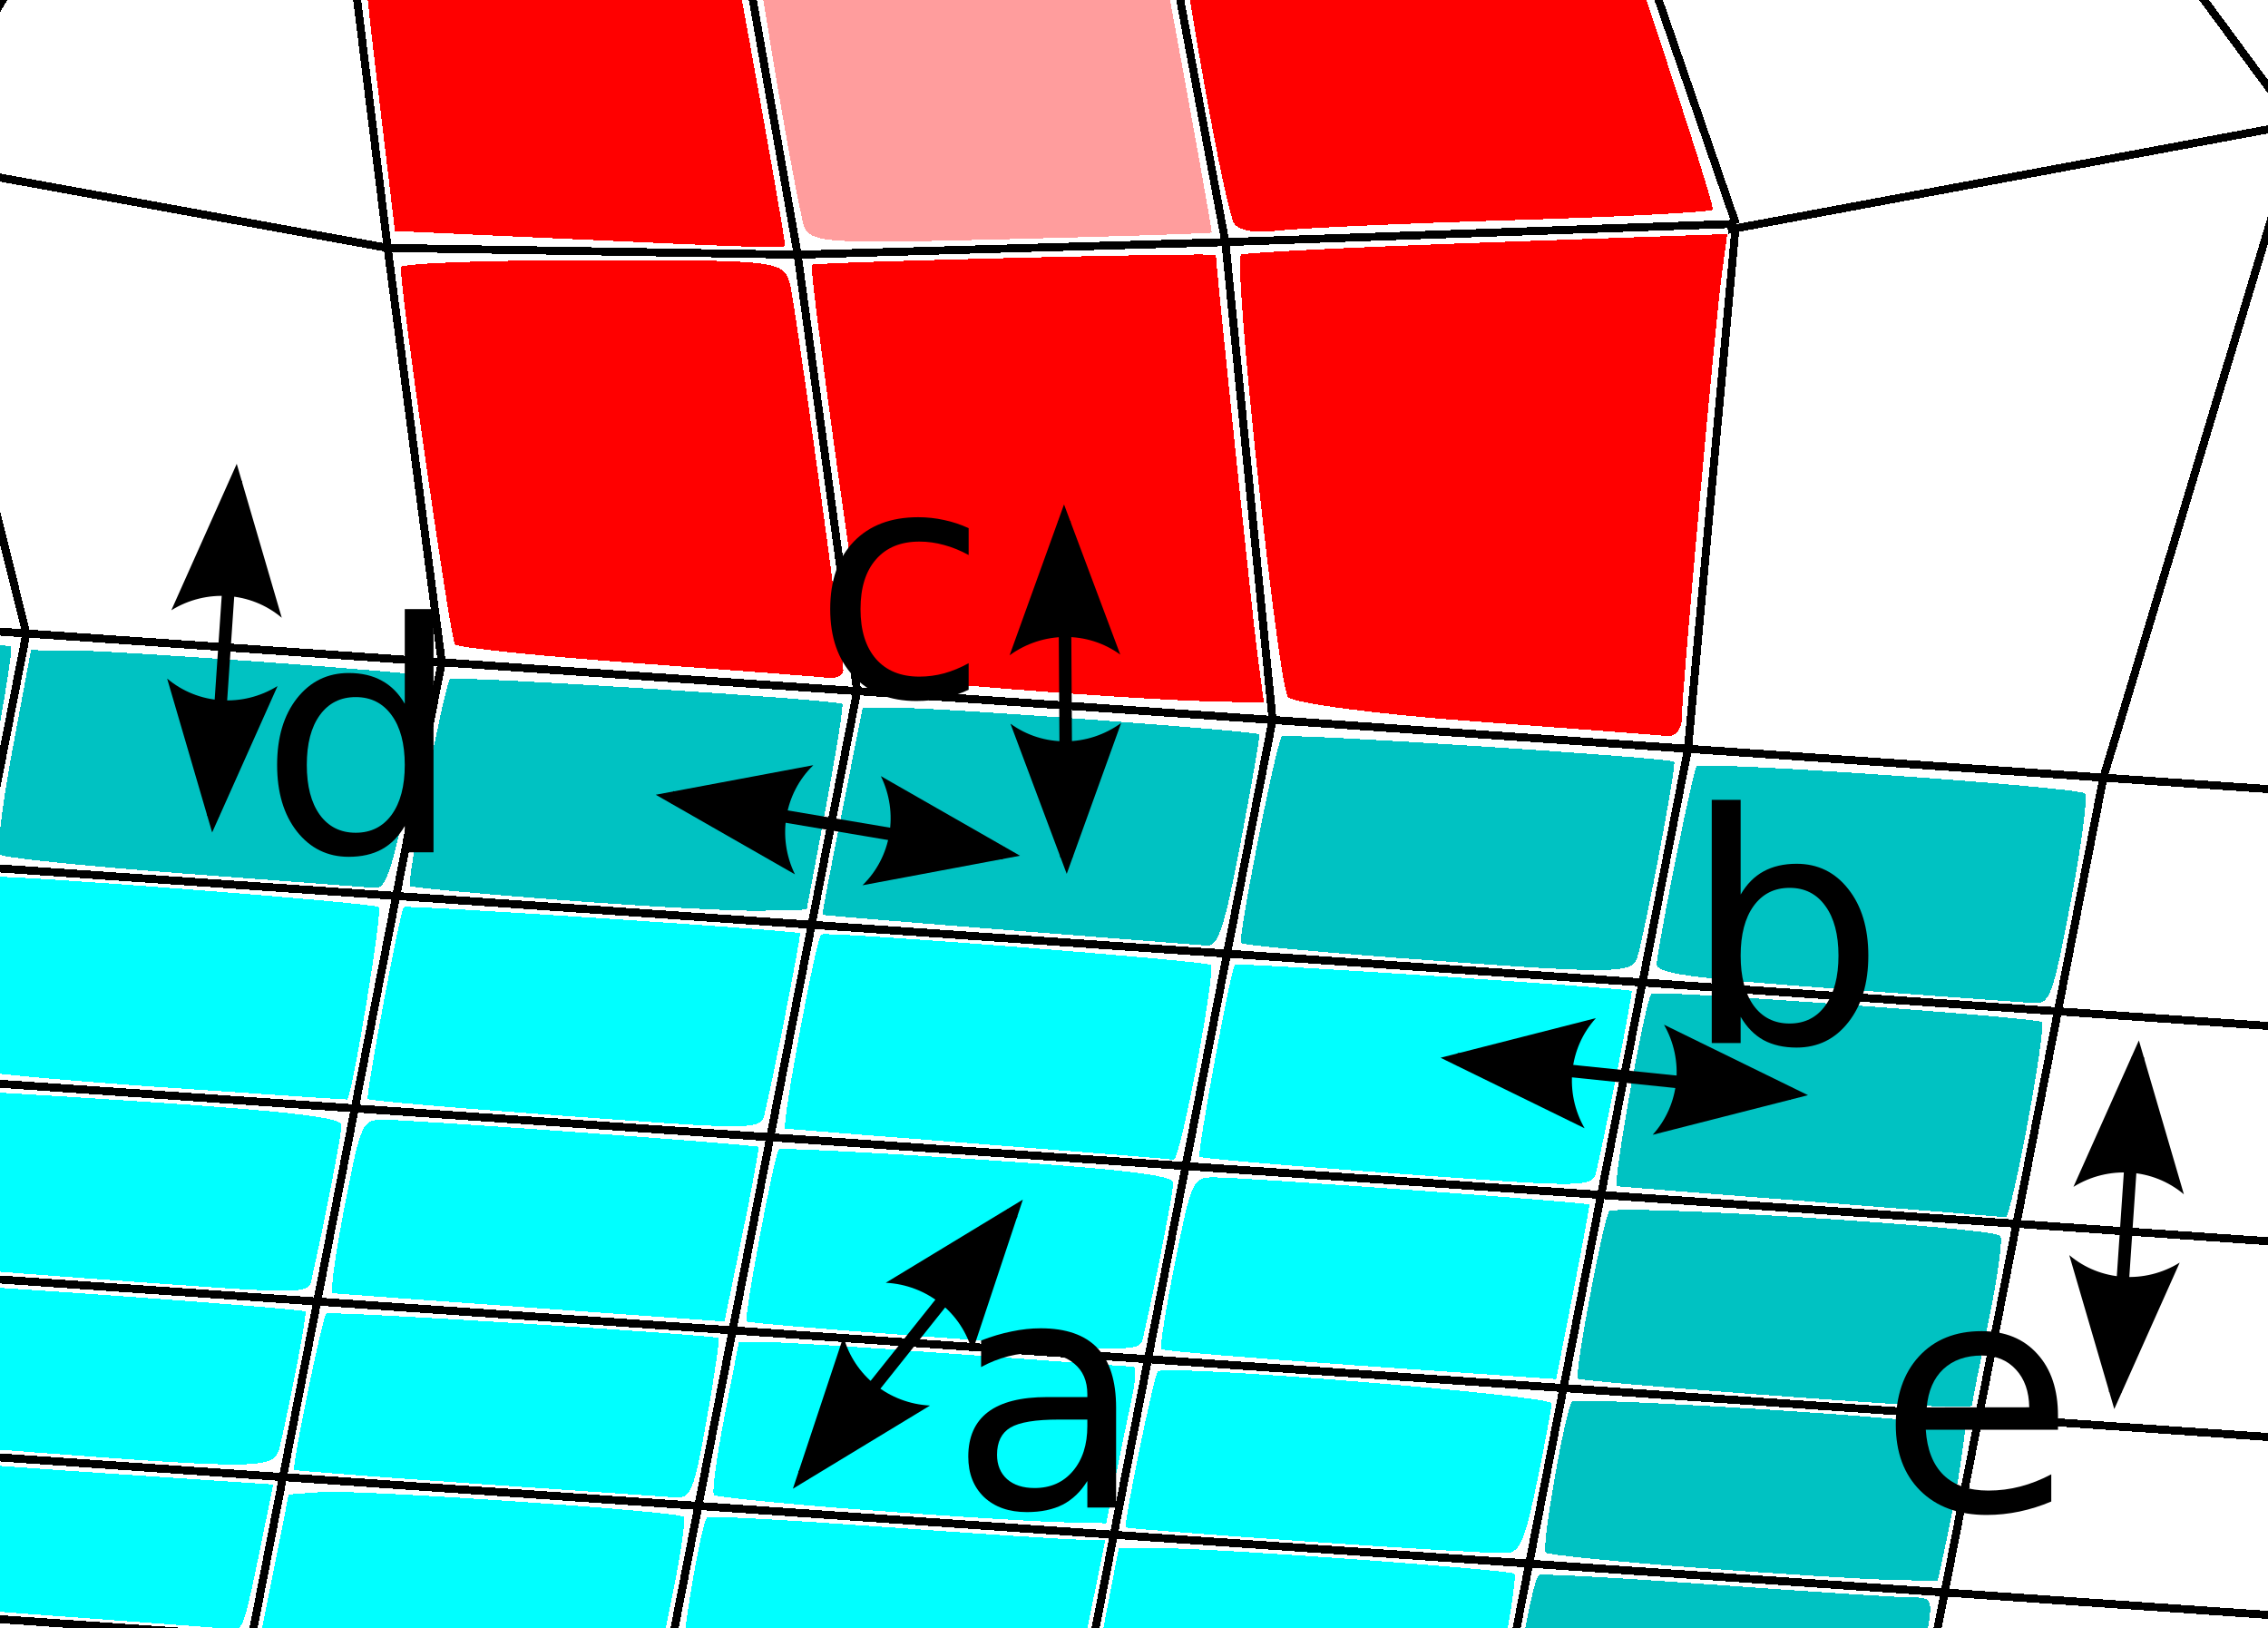
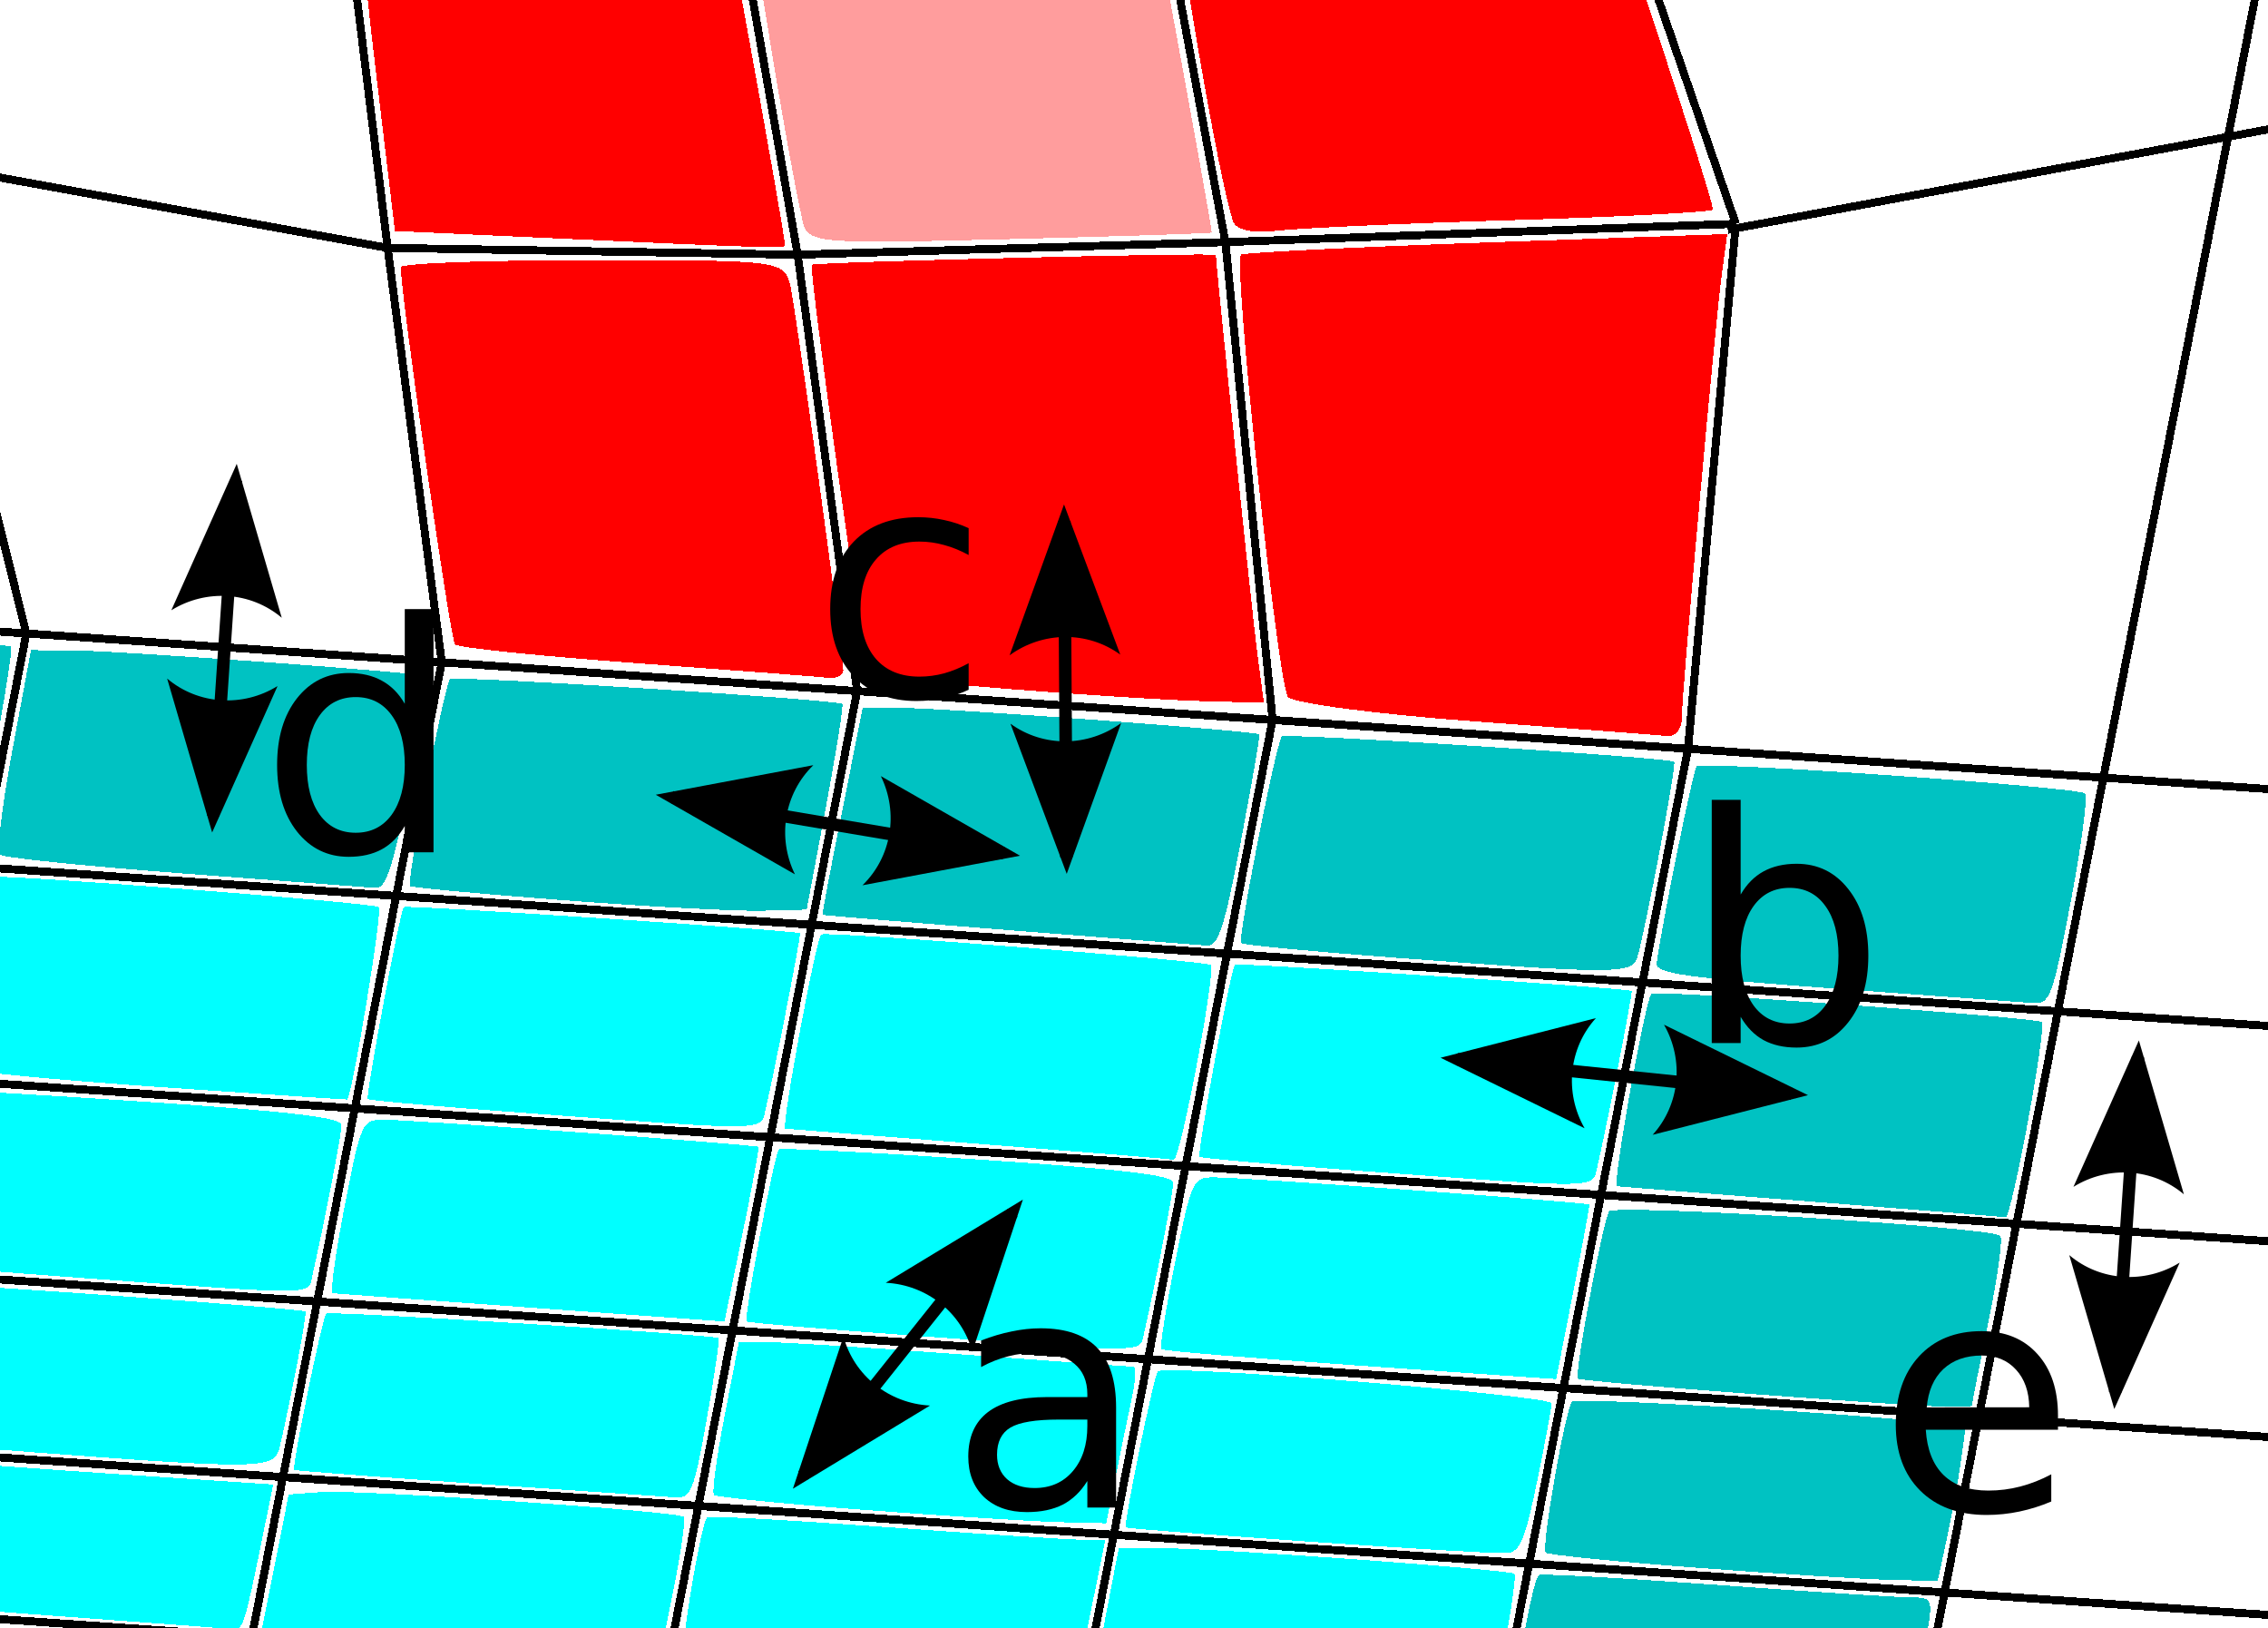
<svg xmlns="http://www.w3.org/2000/svg" width="283.493" height="203.432" viewBox="0 0 283.493 203.432" id="svg31638" version="1.1">
  <defs id="defs31644">
    <marker orient="auto" refY="0" refX="0" id="Arrow2Lend" style="overflow:visible">
      <path id="path4350" style="fill-rule:evenodd;stroke-width:0.625;stroke-linejoin:round" d="M 8.719,4.034 -2.207,0.016 8.719,-4.002 c -1.745,2.372 -1.735,5.617 -6e-7,8.035 z" transform="matrix(-1.1,0,0,-1.1,-1.1,0)" />
    </marker>
    <marker orient="auto" refY="0" refX="0" id="Arrow2Lstart" style="overflow:visible">
      <path id="path4347" style="fill-rule:evenodd;stroke-width:0.625;stroke-linejoin:round" d="M 8.719,4.034 -2.207,0.016 8.719,-4.002 c -1.745,2.372 -1.735,5.617 -6e-7,8.035 z" transform="matrix(1.1,0,0,1.1,1.1,0)" />
    </marker>
    <marker orient="auto" refY="0" refX="0" id="Arrow2Lstart-6" style="overflow:visible">
      <path id="path4347-5" style="fill-rule:evenodd;stroke-width:0.625;stroke-linejoin:round" d="M 8.719,4.034 -2.207,0.016 8.719,-4.002 c -1.745,2.372 -1.735,5.617 -6e-7,8.035 z" transform="matrix(1.1,0,0,1.1,1.1,0)" />
    </marker>
    <marker orient="auto" refY="0" refX="0" id="Arrow2Lend-9" style="overflow:visible">
      <path id="path4350-2" style="fill-rule:evenodd;stroke-width:0.625;stroke-linejoin:round" d="M 8.719,4.034 -2.207,0.016 8.719,-4.002 c -1.745,2.372 -1.735,5.617 -6e-7,8.035 z" transform="matrix(-1.1,0,0,-1.1,-1.1,0)" />
    </marker>
    <marker orient="auto" refY="0" refX="0" id="Arrow2Lstart-5" style="overflow:visible">
      <path id="path4347-1" style="fill-rule:evenodd;stroke-width:0.625;stroke-linejoin:round" d="M 8.719,4.034 -2.207,0.016 8.719,-4.002 c -1.745,2.372 -1.735,5.617 -6e-7,8.035 z" transform="matrix(1.1,0,0,1.1,1.1,0)" />
    </marker>
    <marker orient="auto" refY="0" refX="0" id="Arrow2Lend-7" style="overflow:visible">
      <path id="path4350-3" style="fill-rule:evenodd;stroke-width:0.625;stroke-linejoin:round" d="M 8.719,4.034 -2.207,0.016 8.719,-4.002 c -1.745,2.372 -1.735,5.617 -6e-7,8.035 z" transform="matrix(-1.1,0,0,-1.1,-1.1,0)" />
    </marker>
    <marker orient="auto" refY="0" refX="0" id="Arrow2Lstart-0" style="overflow:visible">
      <path id="path4347-2" style="fill-rule:evenodd;stroke-width:0.625;stroke-linejoin:round" d="M 8.719,4.034 -2.207,0.016 8.719,-4.002 c -1.745,2.372 -1.735,5.617 -6e-7,8.035 z" transform="matrix(1.1,0,0,1.1,1.1,0)" />
    </marker>
    <marker orient="auto" refY="0" refX="0" id="Arrow2Lend-2" style="overflow:visible">
      <path id="path4350-1" style="fill-rule:evenodd;stroke-width:0.625;stroke-linejoin:round" d="M 8.719,4.034 -2.207,0.016 8.719,-4.002 c -1.745,2.372 -1.735,5.617 -6e-7,8.035 z" transform="matrix(-1.1,0,0,-1.1,-1.1,0)" />
    </marker>
    <marker orient="auto" refY="0" refX="0" id="Arrow2Lstart-3" style="overflow:visible">
      <path id="path4347-3" style="fill-rule:evenodd;stroke-width:0.625;stroke-linejoin:round" d="M 8.719,4.034 -2.207,0.016 8.719,-4.002 c -1.745,2.372 -1.735,5.617 -6e-7,8.035 z" transform="matrix(1.1,0,0,1.1,1.1,0)" />
    </marker>
    <marker orient="auto" refY="0" refX="0" id="Arrow2Lend-4" style="overflow:visible">
      <path id="path4350-23" style="fill-rule:evenodd;stroke-width:0.625;stroke-linejoin:round" d="M 8.719,4.034 -2.207,0.016 8.719,-4.002 c -1.745,2.372 -1.735,5.617 -6e-7,8.035 z" transform="matrix(-1.1,0,0,-1.1,-1.1,0)" />
    </marker>
    <marker orient="auto" refY="0" refX="0" id="Arrow2Lstart-8" style="overflow:visible">
      <path id="path4347-55" style="fill-rule:evenodd;stroke-width:0.625;stroke-linejoin:round" d="M 8.719,4.034 -2.207,0.016 8.719,-4.002 c -1.745,2.372 -1.735,5.617 -6e-7,8.035 z" transform="matrix(1.1,0,0,1.1,1.1,0)" />
    </marker>
    <marker orient="auto" refY="0" refX="0" id="Arrow2Lend-25" style="overflow:visible">
      <path id="path4350-4" style="fill-rule:evenodd;stroke-width:0.625;stroke-linejoin:round" d="M 8.719,4.034 -2.207,0.016 8.719,-4.002 c -1.745,2.372 -1.735,5.617 -6e-7,8.035 z" transform="matrix(-1.1,0,0,-1.1,-1.1,0)" />
    </marker>
  </defs>
  <g shape-rendering="crispEdges" id="g31646" transform="translate(-414.832,-370.6989)">
    <path style="fill:none;stroke:#000000;stroke-width:1" d="m 446.313,575.219 -51.925,-3.604" id="polyline32378" />
    <path style="fill:none;stroke:#000000;stroke-width:1" d="m 407.257,505.599 -51.925,-3.605" id="polyline32392" />
    <path style="fill:none;stroke:#000000;stroke-width:1" d="M 450.201,555.274 398.276,551.67" id="polyline32408" />
    <path style="fill:none;stroke:#000000;stroke-width:1" d="m 442.778,593.35 3.535,-18.131" id="polyline32410" />
    <path style="fill:none;stroke:#000000;stroke-width:1" d="m 402.552,529.731 4.705,-24.132" id="polyline32416" />
    <path style="fill:none;stroke:#000000;stroke-width:1" d="m 412.431,479.053 -51.925,-3.605" id="polyline32424" />
    <path style="fill:none;stroke:#000000;stroke-width:1" d="m 446.313,575.219 3.888,-19.945" id="polyline32430" />
    <path style="fill:none;stroke:#000000;stroke-width:1" d="m 454.478,533.335 -51.926,-3.604" id="polyline32438" />
    <path style="fill:none;stroke:#000000;stroke-width:1" d="m 407.257,505.599 5.174,-26.546" id="polyline32450" />
    <path style="fill:none;stroke:#000000;stroke-width:1" d="m 498.238,578.823 -51.925,-3.604" id="polyline32462" />
    <path style="fill:none;stroke:#000000;stroke-width:1" d="m 450.201,555.274 4.277,-21.939" id="polyline32466" />
    <path style="fill:none;stroke:#000000;stroke-width:1" d="m 418.124,449.852 -51.925,-3.604 51.925,3.604" id="polyline32470" />
    <path style="fill:none;stroke:#000000;stroke-width:1" d="m 459.182,509.203 -51.925,-3.604" id="polyline32476" />
    <path style="fill:none;stroke:#000000;stroke-width:1" d="m 412.431,479.053 5.693,-29.201" id="polyline32484" />
    <path style="fill:none;stroke:#000000;stroke-width:1" d="m 502.126,558.878 -51.925,-3.604" id="polyline32488" />
    <path style="fill:none;stroke:#000000;stroke-width:1" d="m 494.704,596.954 3.534,-18.131" id="polyline32490" />
    <path style="fill:none;stroke:#000000;stroke-width:1" d="m 454.478,533.335 4.704,-24.132" id="polyline32498" />
    <path style="fill:none;stroke:#000000;stroke-width:1" d="m 464.356,482.657 -51.925,-3.604" id="polyline32506" />
    <path style="fill:none;stroke:#000000;stroke-width:1" d="m 498.238,578.823 3.888,-19.945" id="polyline32512" />
    <path style="fill:none;stroke:#000000;stroke-width:1" d="m 506.403,536.939 -51.925,-3.604" id="polyline32518" />
    <path style="fill:none;stroke:#000000;stroke-width:1" d="M 418.124,449.852 403.439,390.819" id="polyline32528" />
    <path style="fill:none;stroke:#000000;stroke-width:1" d="m 459.182,509.203 5.174,-26.546" id="polyline32530" />
    <path style="fill:none;stroke:#000000;stroke-width:1" d="m 550.164,582.427 -51.926,-3.604" id="polyline32546" />
    <path style="fill:none;stroke:#000000;stroke-width:1" d="m 502.126,558.878 4.277,-21.939" id="polyline32552" />
    <path style="fill:none;stroke:#000000;stroke-width:1" d="m 470.049,453.456 -51.925,-3.604 51.925,3.604" id="polyline32558" />
    <path style="fill:none;stroke:#000000;stroke-width:1" d="m 511.107,512.807 -51.925,-3.604" id="polyline32562" />
    <path style="fill:none;stroke:#000000;stroke-width:1" d="m 464.356,482.657 5.693,-29.201" id="polyline32568" />
    <path style="fill:none;stroke:#000000;stroke-width:1" d="m 554.051,562.482 -51.925,-3.604" id="polyline32572" />
    <path style="fill:none;stroke:#000000;stroke-width:1" d="m 506.403,536.939 4.704,-24.132" id="polyline32578" />
-     <path style="fill:none;stroke:#000000;stroke-width:1" d="M 403.439,390.819 423.08,357.114" id="polyline32582" />
    <path style="fill:none;stroke:#000000;stroke-width:1" d="m 516.282,486.261 -51.926,-3.604" id="polyline32590" />
    <path style="fill:none;stroke:#000000;stroke-width:1" d="M 463.285,401.677 403.439,390.819" id="polyline32592" />
    <path style="fill:none;stroke:#000000;stroke-width:1" d="m 550.164,582.427 3.887,-19.945" id="polyline32594" />
    <path style="fill:none;stroke:#000000;stroke-width:1" d="m 558.329,540.544 -51.926,-3.605" id="polyline32602" />
    <path style="fill:none;stroke:#000000;stroke-width:1" d="m 463.285,401.677 6.764,51.779" id="polyline32612" />
    <path style="fill:none;stroke:#000000;stroke-width:1" d="m 511.107,512.807 5.175,-26.546" id="polyline32614" />
    <path style="fill:none;stroke:#000000;stroke-width:1" d="m 554.051,562.482 4.278,-21.938" id="polyline32630" />
    <path style="fill:none;stroke:#000000;stroke-width:1" d="m 521.974,457.06 -51.925,-3.604 51.925,3.604" id="polyline32634" />
    <path style="fill:none;stroke:#000000;stroke-width:1" d="m 563.033,516.411 -51.926,-3.604" id="polyline32640" />
    <path style="fill:none;stroke:#000000;stroke-width:1" d="m 516.282,486.261 5.692,-29.201" id="polyline32654" />
    <path style="fill:none;stroke:#000000;stroke-width:1" d="m 605.976,566.086 -51.925,-3.604" id="polyline32656" />
    <path style="fill:none;stroke:#000000;stroke-width:1" d="m 457.592,355.323 5.693,46.354" id="polyline32662" />
    <path style="fill:none;stroke:#000000;stroke-width:1" d="m 558.329,540.544 4.704,-24.133" id="polyline32666" />
    <path style="fill:none;stroke:#000000;stroke-width:1" d="m 568.207,489.865 -51.925,-3.604" id="polyline32674" />
    <path style="fill:none;stroke:#000000;stroke-width:1" d="m 514.537,402.526 -51.252,-0.849" id="polyline32678" />
    <path style="fill:none;stroke:#000000;stroke-width:1" d="m 602.089,586.031 3.887,-19.945" id="polyline32680" />
    <path style="fill:none;stroke:#000000;stroke-width:1" d="m 610.254,544.148 -51.925,-3.604" id="polyline32686" />
    <path style="fill:none;stroke:#000000;stroke-width:1" d="m 563.033,516.411 5.174,-26.546" id="polyline32696" />
    <path style="fill:none;stroke:#000000;stroke-width:1" d="m 514.537,402.526 7.437,54.534" id="polyline32698" />
    <path style="fill:none;stroke:#000000;stroke-width:1" d="m 605.976,566.086 4.278,-21.938" id="polyline32708" />
    <path style="fill:none;stroke:#000000;stroke-width:1" d="m 573.9,460.664 -51.926,-3.604 51.926,3.604" id="polyline32714" />
    <path style="fill:none;stroke:#000000;stroke-width:1" d="m 614.958,520.015 -51.925,-3.604" id="polyline32720" />
    <path style="fill:none;stroke:#000000;stroke-width:1" d="M 568.207,489.865 573.9,460.664" id="polyline32734" />
    <path style="fill:none;stroke:#000000;stroke-width:1" d="m 657.902,569.691 -51.926,-3.605" id="polyline32738" />
    <path style="fill:none;stroke:#000000;stroke-width:1" d="m 514.537,402.526 -9.296,-52.82" id="polyline32744" />
    <path style="fill:none;stroke:#000000;stroke-width:1" d="m 610.254,544.148 4.704,-24.133" id="polyline32748" />
    <path style="fill:none;stroke:#000000;stroke-width:1" d="m 620.133,493.469 -51.926,-3.604" id="polyline32756" />
    <path style="fill:none;stroke:#000000;stroke-width:1" d="m 654.014,589.635 3.888,-19.944" id="polyline32758" />
    <path style="fill:none;stroke:#000000;stroke-width:1" d="m 568.002,400.956 -53.465,1.57" id="polyline32762" />
    <path style="fill:none;stroke:#000000;stroke-width:1" d="m 662.179,547.752 -51.925,-3.604" id="polyline32766" />
    <path style="fill:none;stroke:#000000;stroke-width:1" d="m 614.958,520.015 5.175,-26.546" id="polyline32780" />
    <path style="fill:none;stroke:#000000;stroke-width:1" d="m 573.9,460.664 -5.898,-59.708" id="polyline32786" />
    <path style="fill:none;stroke:#000000;stroke-width:1" d="m 657.902,569.691 4.277,-21.939" id="polyline32794" />
    <path style="fill:none;stroke:#000000;stroke-width:1" d="m 625.825,464.268 -51.925,-3.604 51.925,3.604" id="polyline32798" />
    <path style="fill:none;stroke:#000000;stroke-width:1" d="m 666.883,523.619 -51.925,-3.604" id="polyline32802" />
    <path style="fill:none;stroke:#000000;stroke-width:1" d="m 620.133,493.469 5.692,-29.201" id="polyline32816" />
    <path style="fill:none;stroke:#000000;stroke-width:1" d="m 709.827,573.295 -51.925,-3.604" id="polyline32818" />
    <path style="fill:none;stroke:#000000;stroke-width:1" d="m 662.179,547.752 4.704,-24.133" id="polyline32824" />
    <path style="fill:none;stroke:#000000;stroke-width:1" d="m 557.134,342.665 10.868,58.291" id="polyline32830" />
    <path style="fill:none;stroke:#000000;stroke-width:1" d="m 672.058,497.073 -51.925,-3.604" id="polyline32834" />
    <path style="fill:none;stroke:#000000;stroke-width:1" d="m 714.105,551.356 -51.926,-3.604" id="polyline32846" />
    <path style="fill:none;stroke:#000000;stroke-width:1" d="m 666.883,523.619 5.175,-26.546" id="polyline32850" />
    <path style="fill:none;stroke:#000000;stroke-width:1" d="m 631.805,398.666 -63.803,2.29" id="polyline32852" />
    <path style="fill:none;stroke:#000000;stroke-width:1" d="m 625.825,464.268 5.98,-65.602" id="polyline32870" />
    <path style="fill:none;stroke:#000000;stroke-width:1" d="m 677.75,467.872 -51.925,-3.604 51.925,3.604" id="polyline32872" />
    <path style="fill:none;stroke:#000000;stroke-width:1" d="m 718.808,527.223 -51.925,-3.604" id="polyline32878" />
    <path style="fill:none;stroke:#000000;stroke-width:1" d="m 672.058,497.073 5.692,-29.201" id="polyline32884" />
    <path style="fill:none;stroke:#000000;stroke-width:1" d="m 723.984,500.677 -51.926,-3.604" id="polyline32904" />
    <path style="fill:none;stroke:#000000;stroke-width:1" d="M 631.805,398.666 609.9,335.185" id="polyline32916" />
-     <path style="fill:none;stroke:#000000;stroke-width:1" d="m 677.75,467.872 24.666,-82.088" id="polyline32932" />
+     <path style="fill:none;stroke:#000000;stroke-width:1" d="M 677.75,467.872 697.527,366.228" id="polyline32932" />
    <path style="fill:none;stroke:#000000;stroke-width:1" d="m 729.676,471.477 -51.926,-3.605 51.926,3.605" id="polyline32942" />
    <path style="fill:none;stroke:#000000;stroke-width:1" d="M 630.796,399.416 701.741,386.233" id="polyline33002" />
-     <path style="fill:none;stroke:#000000;stroke-width:1" d="m 701.741,386.233 56.084,30.242" id="polyline33046" />
-     <path style="fill:none;stroke:#000000;stroke-width:1" d="m 712.62,340.401 -10.879,45.832" id="polyline33050" />
    <path style="fill:#ff0000;fill-opacity:1;fill-rule:nonzero;stroke:none" d="m 481.665,400.364 -17.467,-0.799 -2.514,-21.018 c -1.383,-11.56 -2.218,-21.314 -1.856,-21.676 0.711,-0.711 43.415,-5.916 44.064,-5.371 0.308,0.259 9.064,48.428 9.068,49.885 10e-4,0.379 -2.434,0.299 -31.295,-1.021 z" id="path35442" />
    <path style="fill:#ff0000;fill-opacity:1;fill-rule:nonzero;stroke:none" d="m 494.518,453.577 c -12.145,-0.886 -22.41,-1.941 -22.812,-2.345 -0.58,-0.583 -6.781,-43.698 -6.781,-47.144 0,-0.486 10.795,-0.883 23.99,-0.883 23.691,0 23.999,0.041 24.724,3.275 0.748,3.34 6.6,45.872 6.6,47.972 0,0.635 -0.819,1.061 -1.82,0.946 -1.001,-0.115 -11.756,-0.934 -23.901,-1.82 z" id="path35444" />
    <path style="fill:#ff0000;fill-opacity:1;fill-rule:nonzero;stroke:none" d="m 540.657,456.774 c -9.185,-0.732 -16.927,-1.558 -17.204,-1.835 -0.573,-0.573 -7.583,-50.789 -7.141,-51.155 0.407,-0.337 50.506,-1.553 50.506,-1.226 0,1.347 4.542,45.035 5.175,49.773 l 0.826,6.186 -7.731,-0.206 c -4.252,-0.113 -15.246,-0.805 -24.431,-1.537 z" id="path35446" />
    <path style="fill:#ff9d9d;fill-opacity:1;fill-rule:nonzero;stroke:none" d="m 515.125,398.204 c -2.369,-10.687 -8.05,-46.369 -7.474,-46.945 1.7,-1.7 48.268,-7.09 48.639,-5.629 0.804,3.166 10.179,53.943 9.994,54.128 -0.107,0.106 -11.511,0.476 -25.343,0.823 -24.481,0.613 -25.167,0.55 -25.815,-2.376 z" id="path35448" />
    <path style="fill:#ff0000;fill-opacity:1;fill-rule:nonzero;stroke:none" d="m 599.274,460.855 c -12.171,-0.886 -22.72,-2.265 -23.44,-3.066 -1.267,-1.407 -6.896,-54.314 -5.879,-55.261 0.277,-0.258 14.066,-0.945 30.644,-1.527 l 30.141,-1.059 -0.671,4.906 c -0.845,6.181 -5.025,52.484 -5.025,55.669 0,1.302 -0.819,2.273 -1.82,2.158 -1.001,-0.115 -11.778,-0.934 -23.949,-1.82 l 0,0 z" id="path35450" />
    <path style="fill:#ff0000;fill-opacity:1;fill-rule:nonzero;stroke:none" d="m 568.979,398.394 c -2.422,-7.045 -10.096,-54.877 -8.81,-54.911 0.855,-0.023 12.035,-1.583 24.844,-3.469 12.809,-1.885 23.492,-3.248 23.738,-3.028 1.003,0.894 20.691,59.392 20.166,59.917 -0.313,0.313 -11.629,0.902 -25.147,1.308 -13.518,0.407 -26.742,1.006 -29.386,1.331 -2.903,0.357 -5.044,-0.098 -5.405,-1.149 z" id="path35452" />
-     <path style="fill:none;stroke:#000000;stroke-width:1" d="m 661.192,331.199 40.795,55.293" id="polyline33050-8" />
    <path style="fill:#00ffff;fill-opacity:1;fill-rule:nonzero;stroke:none" d="m 537.3,513.646 c -13.02,-1.005 -23.959,-1.867 -24.308,-1.915 -0.558,-0.078 3.854,-23.873 4.499,-24.27 0.677,-0.416 48.163,3.303 48.672,3.812 0.706,0.706 -3.829,24.549 -4.63,24.344 -0.308,-0.079 -11.213,-0.965 -24.233,-1.97 z" id="path35478" />
    <path style="fill:#00c2c2;fill-opacity:1;fill-rule:nonzero;stroke:none" d="m 540.903,486.929 c -12.737,-0.99 -23.206,-1.855 -23.264,-1.923 -0.058,-0.068 1.05,-5.914 2.463,-12.99 l 2.568,-12.866 4.742,0.007 c 5.5,0.009 44.582,2.898 44.838,3.315 0.095,0.154 -0.951,6.186 -2.323,13.403 -2.018,10.614 -2.817,13.097 -4.18,12.988 -0.927,-0.074 -12.107,-0.945 -24.844,-1.935 z" id="path35476" />
    <path style="fill:#00ffff;fill-opacity:1;fill-rule:nonzero;stroke:none" d="m 529.581,537.641 c -11.605,-0.835 -21.242,-1.649 -21.417,-1.809 -0.398,-0.366 3.462,-21.003 4.022,-21.504 0.227,-0.203 11.412,0.362 24.857,1.255 17.798,1.182 24.445,1.968 24.445,2.892 0,1.143 -2.262,12.793 -3.619,18.643 -0.627,2.702 1.449,2.663 -28.289,0.523 z" id="path35480" />
    <path style="fill:#00ffff;fill-opacity:1;fill-rule:nonzero;stroke:none" d="m 481.205,534.103 c -13.303,-0.95 -24.46,-1.76 -24.792,-1.801 -0.332,-0.041 0.341,-4.937 1.497,-10.881 2.035,-10.469 2.186,-10.807 4.822,-10.807 3.488,0 46.648,3.127 46.908,3.398 0.108,0.112 -0.804,5.068 -2.026,11.012 l -2.222,10.807 -24.188,-1.727 z" id="path35482" />
    <path style="fill:#00ffff;fill-opacity:1;fill-rule:nonzero;stroke:none" d="m 481.72,509.868 c -11.322,-0.828 -20.734,-1.649 -20.915,-1.825 -0.32,-0.311 3.998,-23.354 4.498,-23.998 0.229,-0.295 49.128,2.935 49.53,3.271 0.167,0.14 -3.143,17.066 -4.303,22.01 -0.64,2.726 0.718,2.7 -28.809,0.542 z" id="path35484" />
    <path style="fill:#00c2c2;fill-opacity:1;fill-rule:nonzero;stroke:none" d="m 485.393,483.203 c -10.434,-0.792 -19.13,-1.599 -19.324,-1.794 -0.448,-0.448 4.342,-25.189 5.005,-25.852 0.471,-0.471 48.394,2.559 49.044,3.101 0.173,0.144 -0.758,5.987 -2.07,12.985 l -2.384,12.723 -5.65,0.138 c -3.107,0.076 -14.187,-0.51 -24.621,-1.302 z" id="path35486" />
    <path style="fill:#00c2c2;fill-opacity:1;fill-rule:nonzero;stroke:none" d="m 437.795,479.852 c -12.27,-0.913 -22.626,-1.981 -23.013,-2.373 -0.387,-0.392 0.338,-6.297 1.61,-13.123 l 2.313,-12.411 4.746,0.015 c 5.932,0.019 44.466,2.818 44.896,3.261 0.174,0.179 -0.865,6.231 -2.309,13.449 -2.092,10.457 -2.961,13.095 -4.279,12.983 -0.91,-0.077 -11.694,-0.888 -23.964,-1.801 z" id="path35488" />
    <path style="fill:#00c2c2;fill-opacity:1;fill-rule:nonzero;stroke:none" d="m 381.436,475.977 c -10.434,-0.78 -19.121,-1.568 -19.304,-1.751 -0.363,-0.363 4.629,-25.517 5.171,-26.059 0.398,-0.398 48.381,2.875 48.91,3.336 0.202,0.176 -0.724,6.137 -2.059,13.247 l -2.426,12.926 -5.661,-0.14 c -3.114,-0.077 -14.198,-0.778 -24.632,-1.558 z" id="path35490" />
    <path style="fill:#00ffff;fill-opacity:1;fill-rule:nonzero;stroke:none" d="m 377.763,502.687 c -11.322,-0.84 -20.685,-1.624 -20.807,-1.74 -0.249,-0.238 4.009,-23.604 4.393,-24.106 0.259,-0.339 49.168,2.962 49.603,3.347 0.139,0.123 -0.807,5.514 -2.101,11.979 l -2.354,11.756 -4.074,0.146 c -2.241,0.08 -13.338,-0.542 -24.66,-1.382 z" id="path35504" />
    <path style="fill:#00ffff;fill-opacity:1;fill-rule:nonzero;stroke:none" d="m 434.15,506.492 c -13.143,-0.904 -24.237,-1.983 -24.653,-2.399 -0.64,-0.64 3.16,-23.239 4.002,-23.801 0.683,-0.456 48.138,3.206 48.689,3.758 0.491,0.491 -3.372,23.872 -3.972,24.039 -0.094,0.026 -10.924,-0.692 -24.067,-1.596 z" id="path35506" />
    <path style="fill:#00ffff;fill-opacity:1;fill-rule:nonzero;stroke:none" d="m 425.624,530.436 c -11.605,-0.835 -21.255,-1.662 -21.445,-1.837 -0.341,-0.316 3.731,-21.24 4.211,-21.638 0.138,-0.114 11.25,0.524 24.695,1.417 17.798,1.182 24.445,1.968 24.445,2.892 0,1.143 -2.262,12.793 -3.619,18.643 -0.627,2.702 1.449,2.663 -28.288,0.523 z" id="path35508" />
    <path style="fill:#00ffff;fill-opacity:1;fill-rule:nonzero;stroke:none" d="m 419.041,552.18 c -10.131,-0.76 -18.603,-1.565 -18.828,-1.79 -0.224,-0.224 0.365,-4.634 1.31,-9.8 l 1.718,-9.391 3.339,0 c 4.28,0 46.098,3.038 46.433,3.373 0.224,0.224 -1.767,10.717 -3.217,16.955 -0.642,2.764 -2.182,2.796 -30.755,0.653 z" id="path35512" />
    <path style="fill:#00ffff;fill-opacity:1;fill-rule:nonzero;stroke:none" d="m 419.79,572.481 c -12.549,-0.91 -23.085,-1.924 -23.412,-2.252 -0.327,-0.328 0.175,-4.433 1.115,-9.122 l 1.71,-8.526 6.778,0.603 c 3.728,0.332 14.928,1.146 24.89,1.81 l 18.112,1.207 -1.383,6.797 c -2.217,10.897 -2.395,11.437 -3.726,11.283 -0.697,-0.08 -11.535,-0.891 -24.084,-1.801 l 0,0 z" id="path35514" />
    <path style="fill:#00ffff;fill-opacity:1;fill-rule:nonzero;stroke:none" d="m 474.515,556.119 c -12.454,-0.851 -22.763,-1.637 -22.909,-1.748 -0.345,-0.261 3.502,-19.033 4.002,-19.529 0.369,-0.366 48.469,2.638 49.041,3.063 0.157,0.116 -0.506,4.677 -1.473,10.134 -1.573,8.88 -1.982,9.907 -3.887,9.775 -1.171,-0.081 -12.319,-0.843 -24.773,-1.694 z" id="path35518" />
    <path style="fill:#00ffff;fill-opacity:1;fill-rule:nonzero;stroke:none" d="m 522.998,559.385 c -10.131,-0.76 -18.644,-1.606 -18.919,-1.881 -0.275,-0.275 0.313,-4.685 1.307,-9.8 l 1.806,-9.3 3.732,0.015 c 2.053,0.008 12.996,0.699 24.318,1.536 11.322,0.837 20.884,1.525 21.248,1.529 0.364,0.004 0.289,1.745 -0.168,3.868 -0.457,2.123 -1.367,6.523 -2.022,9.778 l -1.192,5.918 -5.845,-0.141 c -3.215,-0.077 -14.134,-0.762 -24.265,-1.522 z" id="path35520" />
    <path style="fill:#00ffff;fill-opacity:1;fill-rule:nonzero;stroke:none" d="m 523.746,579.686 c -12.549,-0.91 -23.08,-1.919 -23.402,-2.241 -0.555,-0.557 2.104,-16.368 2.883,-17.148 0.203,-0.203 10.223,0.346 22.266,1.22 12.043,0.874 23.159,1.59 24.703,1.59 l 2.806,0 -1.414,6.948 c -2.253,11.069 -2.423,11.587 -3.758,11.433 -0.697,-0.08 -11.535,-0.891 -24.084,-1.801 l 0,0 z" id="path35522" />
    <path style="fill:#00ffff;fill-opacity:1;fill-rule:nonzero;stroke:none" d="m 470.912,575.924 c -8.775,-0.716 -17.624,-1.346 -19.666,-1.399 l -3.712,-0.097 1.692,-8.492 1.692,-8.491 4.079,-0.3 c 4.613,-0.339 44.598,2.393 45.301,3.096 0.251,0.251 -0.303,4.24 -1.23,8.866 l -1.687,8.409 -5.257,-0.145 c -2.891,-0.08 -12.436,-0.731 -21.211,-1.447 z" id="path35524" />
    <path style="fill:#00ffff;fill-opacity:1;fill-rule:nonzero;stroke:none" d="m 411.845,590.281 c -10.126,-0.761 -18.619,-1.591 -18.872,-1.845 -0.254,-0.254 0.107,-3.981 0.801,-8.284 l 1.262,-7.822 3.201,0.504 c 1.76,0.277 11.538,0.994 21.728,1.593 23.645,1.39 25.461,1.676 24.825,3.916 -0.272,0.96 -1.023,4.408 -1.668,7.663 l -1.173,5.918 -5.845,-0.131 c -3.215,-0.072 -14.13,-0.753 -24.256,-1.514 z" id="path35544" />
    <path style="fill:#00ffff;fill-opacity:1;fill-rule:nonzero;stroke:none" d="m 466.795,594.21 c -12.171,-0.862 -22.267,-1.673 -22.435,-1.802 -0.479,-0.368 2.105,-13.64 2.91,-14.941 0.533,-0.862 6.985,-0.719 24.783,0.551 13.235,0.944 24.203,1.856 24.374,2.027 0.171,0.171 -0.313,3.725 -1.075,7.898 -1.264,6.925 -1.605,7.598 -3.906,7.712 -1.387,0.069 -12.479,-0.581 -24.651,-1.443 z" id="path35546" />
    <path style="fill:#00ffff;fill-opacity:1;fill-rule:nonzero;stroke:none" d="m 517.229,597.526 c -9.341,-0.732 -17.948,-1.365 -19.128,-1.407 -2.124,-0.075 -2.13,-0.154 -0.574,-8.32 l 1.571,-8.244 3.147,0.494 c 1.731,0.272 11.484,0.984 21.674,1.583 10.19,0.599 19.963,1.315 21.718,1.592 l 3.192,0.503 -1.532,7.702 -1.532,7.702 -5.776,-0.137 c -3.177,-0.075 -13.418,-0.736 -22.759,-1.468 z" id="path35548" />
    <path style="fill:#00ffff;fill-opacity:1;fill-rule:nonzero;stroke:none" d="m 585.676,517.073 c -11.322,-0.828 -20.728,-1.643 -20.903,-1.813 -0.352,-0.341 3.905,-23.5 4.414,-24.011 0.293,-0.294 49.195,2.931 49.601,3.271 0.167,0.14 -3.143,17.066 -4.303,22.01 -0.64,2.726 0.718,2.7 -28.809,0.542 z" id="path35566" />
    <path style="fill:#00c2c2;fill-opacity:1;fill-rule:nonzero;stroke:none" d="m 589.349,490.386 c -10.434,-0.78 -19.156,-1.603 -19.381,-1.829 -0.47,-0.47 4.392,-25.126 5.093,-25.826 0.465,-0.465 48.405,2.622 49.038,3.158 0.324,0.274 -3.506,20.618 -4.592,24.396 -0.62,2.155 -2.603,2.162 -30.158,0.101 l 0,0 z" id="path35564" />
    <path style="fill:#00ffff;fill-opacity:1;fill-rule:nonzero;stroke:none" d="m 584.85,541.352 c -13.474,-0.926 -24.664,-1.852 -24.865,-2.059 -0.201,-0.206 0.583,-5.123 1.743,-10.925 2.051,-10.263 2.184,-10.55 4.895,-10.55 3.596,0 46.748,3.129 46.87,3.398 0.051,0.112 -0.861,5.068 -2.026,11.012 l -2.118,10.807 -24.499,-1.683 z" id="path35568" />
    <path style="fill:#00ffff;fill-opacity:1;fill-rule:nonzero;stroke:none" d="m 578.471,563.341 c -12.454,-0.861 -22.763,-1.655 -22.909,-1.766 -0.347,-0.263 3.505,-19.041 4.002,-19.512 0.972,-0.922 49.267,3.006 49.224,4.004 -0.026,0.597 -0.854,5.022 -1.841,9.834 -1.496,7.296 -2.129,8.77 -3.813,8.877 -1.11,0.07 -12.209,-0.576 -24.663,-1.437 z" id="path35570" />
    <path style="fill:#00ffff;fill-opacity:1;fill-rule:nonzero;stroke:none" d="" id="path35572" />
    <path style="fill:#00c2c2;fill-opacity:1;fill-rule:nonzero;stroke:none" d="m 644.345,494.25 c -18.911,-1.377 -22.61,-1.904 -22.437,-3.193 0.668,-4.988 4.567,-24.158 5.002,-24.594 0.708,-0.708 47.739,2.576 48.552,3.39 0.356,0.356 -0.448,6.431 -1.786,13.499 -2.204,11.641 -2.634,12.837 -4.561,12.699 -1.17,-0.084 -12.317,-0.894 -24.771,-1.801 z" id="path35576" />
    <path style="fill:#00c2c2;fill-opacity:1;fill-rule:nonzero;stroke:none" d="m 641.257,520.851 c -13.02,-1.005 -23.953,-1.867 -24.296,-1.915 -0.644,-0.091 3.552,-23.52 4.312,-24.078 0.633,-0.465 48.221,2.994 48.772,3.545 0.646,0.646 -3.796,24.598 -4.529,24.419 -0.323,-0.079 -11.239,-0.965 -24.26,-1.97 z" id="path35578" />
    <path style="fill:#00c2c2;fill-opacity:1;fill-rule:nonzero;stroke:none" d="m 633.023,544.832 c -11.322,-0.836 -20.755,-1.674 -20.962,-1.863 -0.476,-0.434 3.117,-19.648 3.907,-20.892 0.619,-0.975 47.824,1.962 48.893,3.042 0.332,0.336 -0.327,5.134 -1.464,10.663 -1.138,5.529 -2.068,10.234 -2.068,10.454 0,0.567 -4.88,0.325 -28.305,-1.404 z" id="path35580" />
    <path style="fill:#00c2c2;fill-opacity:1;fill-rule:nonzero;stroke:none" d="m 626.963,566.608 c -10.126,-0.761 -18.641,-1.614 -18.923,-1.895 -0.585,-0.585 2.473,-18.037 3.306,-18.87 0.539,-0.539 32.905,1.322 43.671,2.511 l 5.525,0.61 -0.586,4.241 c -0.323,2.332 -1.11,6.672 -1.751,9.644 l -1.164,5.404 -5.833,-0.131 c -3.208,-0.072 -14.118,-0.753 -24.244,-1.514 z" id="path35582" />
    <path style="fill:#00c2c2;fill-opacity:1;fill-rule:nonzero;stroke:none" d="m 627.703,586.891 c -12.549,-0.91 -23.128,-1.967 -23.508,-2.347 -0.62,-0.621 2.093,-16.146 2.975,-17.028 0.199,-0.199 10.141,0.348 22.093,1.217 11.952,0.869 22.957,1.579 24.456,1.579 2.605,0 2.696,0.182 2.062,4.141 -1.497,9.364 -2.927,14.378 -4.061,14.24 -0.661,-0.08 -11.469,-0.891 -24.019,-1.801 z" id="path35586" />
    <path style="fill:#00ffff;fill-opacity:1;fill-rule:nonzero;stroke:none" d="m 571.266,582.953 c -10.756,-0.821 -19.623,-1.569 -19.704,-1.664 -0.081,-0.094 0.586,-3.992 1.483,-8.663 l 1.631,-8.492 5.722,0.038 c 7.178,0.048 43.273,2.678 43.741,3.187 0.191,0.207 -0.353,4.198 -1.207,8.868 l -1.553,8.492 -5.278,-0.138 c -2.903,-0.076 -14.078,-0.809 -24.834,-1.63 z" id="path35588" />
    <path style="fill:#00ffff;fill-opacity:1;fill-rule:nonzero;stroke:none" d="" id="path35590" />
  </g>
  <g id="layer1" transform="translate(-178.315,-192.2489)" style="display:none">
    <path style="fill:none;stroke:#000000;stroke-width:1.565;stroke-linecap:butt;stroke-linejoin:miter;stroke-miterlimit:4;stroke-opacity:1;stroke-dasharray:none;marker-start:url(#Arrow2Lstart);marker-mid:none;marker-end:url(#Arrow2Lend)" d="m 311.355,257.36 0.257,42.011" id="path4141" />
    <path style="fill:none;stroke:#000000;stroke-width:1.565;stroke-linecap:butt;stroke-linejoin:miter;stroke-miterlimit:4;stroke-opacity:1;stroke-dasharray:none;marker-start:url(#Arrow2Lstart);marker-mid:none;marker-end:url(#Arrow2Lend)" d="m 303.763,298.862 -41.427,-6.984" id="path4141-5" />
    <path style="fill:none;stroke:#000000;stroke-width:1.565;stroke-linecap:butt;stroke-linejoin:miter;stroke-miterlimit:4;stroke-opacity:1;stroke-dasharray:none;marker-start:url(#Arrow2Lstart);marker-mid:none;marker-end:url(#Arrow2Lend)" d="m 304.897,343.793 -26.197,32.843" id="path4141-9" />
    <path style="fill:none;stroke:#000000;stroke-width:1.565;stroke-linecap:butt;stroke-linejoin:miter;stroke-miterlimit:4;stroke-opacity:1;stroke-dasharray:none;marker-start:url(#Arrow2Lstart);marker-mid:none;marker-end:url(#Arrow2Lend)" d="m 402.24,328.917 -41.79,-4.307" id="path4141-9-9" />
    <path style="fill:none;stroke:#000000;stroke-width:1.565;stroke-linecap:butt;stroke-linejoin:miter;stroke-miterlimit:4;stroke-opacity:1;stroke-dasharray:none;marker-start:url(#Arrow2Lstart);marker-mid:none;marker-end:url(#Arrow2Lend)" d="m 207.793,252.284 -2.847,41.915" id="path4141-5-2" />
    <path style="fill:none;stroke:#000000;stroke-width:1.565;stroke-linecap:butt;stroke-linejoin:miter;stroke-miterlimit:4;stroke-opacity:1;stroke-dasharray:none;marker-start:url(#Arrow2Lstart);marker-mid:none;marker-end:url(#Arrow2Lend)" d="m 445.554,324.333 -2.847,41.915" id="path4141-5-2-9" />
    <text xml:space="preserve" style="font-size:40px;font-style:normal;font-weight:normal;line-height:125%;letter-spacing:0px;word-spacing:0px;fill:#000000;fill-opacity:1;stroke:none;font-family:Sans" x="296.945" y="380.635" id="text5302">
      <tspan id="tspan5304" x="296.945" y="380.635">a</tspan>
    </text>
    <text xml:space="preserve" style="font-size:40px;font-style:normal;font-weight:normal;line-height:125%;letter-spacing:0px;word-spacing:0px;fill:#000000;fill-opacity:1;stroke:none;font-family:Sans" x="388.646" y="322.589" id="text5302-0">
      <tspan id="tspan5304-7" x="388.646" y="322.589">b</tspan>
    </text>
    <text xml:space="preserve" style="font-size:40px;font-style:normal;font-weight:normal;line-height:125%;letter-spacing:0px;word-spacing:0px;fill:#000000;fill-opacity:1;stroke:none;font-family:Sans" x="279.882" y="279.281" id="text5302-0-3">
      <tspan id="tspan5304-7-3" x="279.882" y="279.281">c</tspan>
    </text>
    <text xml:space="preserve" style="font-size:40px;font-style:normal;font-weight:normal;line-height:125%;letter-spacing:0px;word-spacing:0px;fill:#000000;fill-opacity:1;stroke:none;font-family:Sans" x="210.746" y="298.749" id="text5302-0-8">
      <tspan id="tspan5304-7-4" x="210.746" y="298.749">d</tspan>
    </text>
    <text xml:space="preserve" style="font-size:40px;font-style:normal;font-weight:normal;line-height:125%;letter-spacing:0px;word-spacing:0px;fill:#000000;fill-opacity:1;stroke:none;font-family:Sans" x="413.076" y="380.991" id="text5302-0-2">
      <tspan id="tspan5304-7-9" x="413.076" y="380.991">e</tspan>
    </text>
  </g>
  <g style="display:inline" transform="translate(-178.315,-192.2489)" id="g5375">
    <path style="fill:none;stroke:#000000;stroke-width:1.565;stroke-linecap:butt;stroke-linejoin:miter;stroke-miterlimit:4;stroke-opacity:1;marker-start:url(#Arrow2Lstart);marker-mid:none;marker-end:url(#Arrow2Lend)" d="m 311.355,257.36 0.257,42.011" id="path5377" />
    <path style="fill:none;stroke:#000000;stroke-width:1.565;stroke-linecap:butt;stroke-linejoin:miter;stroke-miterlimit:4;stroke-opacity:1;marker-start:url(#Arrow2Lstart);marker-mid:none;marker-end:url(#Arrow2Lend)" d="m 303.763,298.862 -41.427,-6.984" id="path5379" />
    <path style="fill:none;stroke:#000000;stroke-width:1.565;stroke-linecap:butt;stroke-linejoin:miter;stroke-miterlimit:4;stroke-opacity:1;marker-start:url(#Arrow2Lstart);marker-mid:none;marker-end:url(#Arrow2Lend)" d="m 304.897,343.793 -26.197,32.843" id="path5381" />
    <path style="fill:none;stroke:#000000;stroke-width:1.565;stroke-linecap:butt;stroke-linejoin:miter;stroke-miterlimit:4;stroke-opacity:1;marker-start:url(#Arrow2Lstart);marker-mid:none;marker-end:url(#Arrow2Lend)" d="m 402.24,328.917 -41.79,-4.307" id="path5383" />
    <path style="fill:none;stroke:#000000;stroke-width:1.565;stroke-linecap:butt;stroke-linejoin:miter;stroke-miterlimit:4;stroke-opacity:1;marker-start:url(#Arrow2Lstart);marker-mid:none;marker-end:url(#Arrow2Lend)" d="m 207.793,252.284 -2.847,41.915" id="path5385" />
    <path style="fill:none;stroke:#000000;stroke-width:1.565;stroke-linecap:butt;stroke-linejoin:miter;stroke-miterlimit:4;stroke-opacity:1;marker-start:url(#Arrow2Lstart);marker-mid:none;marker-end:url(#Arrow2Lend)" d="m 445.554,324.333 -2.847,41.915" id="path5387" />
    <g style="font-size:40px;font-style:normal;font-weight:normal;line-height:125%;letter-spacing:0px;word-spacing:0px;fill:#000000;fill-opacity:1;stroke:none;font-family:Sans" id="text5389">
      <path d="m 310.656,369.639 c -2.904,10e-6 -4.915,0.332 -6.035,0.996 -1.12,0.664 -1.68,1.797 -1.68,3.398 0,1.276 0.417,2.292 1.25,3.047 0.846,0.742 1.992,1.113 3.438,1.113 1.992,0 3.587,-0.703 4.785,-2.109 1.211,-1.419 1.816,-3.301 1.816,-5.645 l 0,-0.801 -3.574,0 m 7.168,-1.484 0,12.48 -3.594,0 0,-3.32 c -0.82,1.328 -1.842,2.311 -3.066,2.949 -1.224,0.625 -2.721,0.938 -4.492,0.938 -2.24,0 -4.023,-0.625 -5.352,-1.875 -1.315,-1.263 -1.973,-2.949 -1.973,-5.059 0,-2.461 0.82,-4.316 2.461,-5.566 1.654,-1.25 4.115,-1.875 7.383,-1.875 l 5.039,0 0,-0.352 c -2e-5,-1.654 -0.547,-2.93 -1.641,-3.828 -1.081,-0.911 -2.604,-1.367 -4.57,-1.367 -1.25,2e-5 -2.467,0.15 -3.652,0.449 -1.185,0.299 -2.324,0.749 -3.418,1.348 l 0,-3.32 c 1.315,-0.508 2.591,-0.885 3.828,-1.133 1.237,-0.26 2.441,-0.391 3.613,-0.391 3.164,3e-5 5.527,0.82 7.09,2.461 1.562,1.641 2.344,4.128 2.344,7.461" style="" id="path5416" />
    </g>
    <g style="font-size:40px;font-style:normal;font-weight:normal;line-height:125%;letter-spacing:0px;word-spacing:0px;fill:#000000;fill-opacity:1;stroke:none;font-family:Sans" id="text5393">
      <path d="m 408.119,311.671 c -2e-5,-2.643 -0.547,-4.714 -1.641,-6.211 -1.081,-1.51 -2.572,-2.266 -4.473,-2.266 -1.901,2e-5 -3.398,0.755 -4.492,2.266 -1.081,1.497 -1.621,3.568 -1.621,6.211 -10e-6,2.643 0.54,4.72 1.621,6.23 1.094,1.497 2.591,2.246 4.492,2.246 1.901,0 3.392,-0.749 4.473,-2.246 1.094,-1.51 1.641,-3.587 1.641,-6.23 m -12.227,-7.637 c 0.755,-1.302 1.706,-2.266 2.852,-2.891 1.159,-0.638 2.539,-0.957 4.141,-0.957 2.656,3e-5 4.811,1.055 6.465,3.164 1.667,2.109 2.5,4.883 2.5,8.32 -2e-5,3.438 -0.833,6.211 -2.5,8.32 -1.654,2.109 -3.809,3.164 -6.465,3.164 -1.602,0 -2.982,-0.312 -4.141,-0.938 -1.146,-0.638 -2.096,-1.608 -2.852,-2.91 l 0,3.281 -3.613,0 0,-30.391 3.613,0 0,11.836" style="" id="path5419" />
    </g>
    <g style="font-size:40px;font-style:normal;font-weight:normal;line-height:125%;letter-spacing:0px;word-spacing:0px;fill:#000000;fill-opacity:1;stroke:none;font-family:Sans" id="text5397">
      <path d="m 299.393,258.246 0,3.359 c -1.016,-0.56 -2.038,-0.977 -3.066,-1.25 -1.016,-0.286 -2.044,-0.43 -3.086,-0.43 -2.331,10e-6 -4.141,0.742 -5.43,2.227 -1.289,1.471 -1.934,3.542 -1.934,6.211 -1e-5,2.669 0.645,4.746 1.934,6.23 1.289,1.471 3.099,2.207 5.43,2.207 1.042,0 2.07,-0.137 3.086,-0.41 1.029,-0.286 2.051,-0.71 3.066,-1.27 l 0,3.32 c -1.003,0.469 -2.044,0.82 -3.125,1.055 -1.068,0.234 -2.207,0.352 -3.418,0.352 -3.294,0 -5.911,-1.035 -7.852,-3.105 -1.94,-2.07 -2.91,-4.863 -2.91,-8.379 -1e-5,-3.568 0.977,-6.374 2.93,-8.418 1.966,-2.044 4.655,-3.066 8.066,-3.066 1.107,2e-5 2.187,0.117 3.242,0.352 1.055,0.221 2.077,0.56 3.066,1.016" style="" id="path5422" />
    </g>
    <g style="font-size:40px;font-style:normal;font-weight:normal;line-height:125%;letter-spacing:0px;word-spacing:0px;fill:#000000;fill-opacity:1;stroke:none;font-family:Sans" id="text5401">
      <path d="m 228.91,280.194 0,-11.836 3.594,0 0,30.391 -3.594,0 0,-3.281 c -0.755,1.302 -1.712,2.272 -2.871,2.91 -1.146,0.625 -2.526,0.938 -4.141,0.938 -2.643,0 -4.798,-1.055 -6.465,-3.164 -1.654,-2.109 -2.48,-4.883 -2.48,-8.32 0,-3.437 0.827,-6.211 2.48,-8.32 1.667,-2.109 3.822,-3.164 6.465,-3.164 1.615,2e-5 2.995,0.319 4.141,0.957 1.159,0.625 2.116,1.589 2.871,2.891 m -12.246,7.637 c 0,2.643 0.54,4.72 1.621,6.23 1.094,1.497 2.591,2.246 4.492,2.246 1.901,10e-6 3.398,-0.749 4.492,-2.246 1.094,-1.51 1.641,-3.587 1.641,-6.23 -2e-5,-2.643 -0.547,-4.714 -1.641,-6.211 -1.094,-1.51 -2.591,-2.266 -4.492,-2.266 -1.901,2e-5 -3.398,0.755 -4.492,2.266 -1.081,1.497 -1.621,3.568 -1.621,6.211" style="" id="path5425" />
    </g>
    <g style="font-size:40px;font-style:normal;font-weight:normal;line-height:125%;letter-spacing:0px;word-spacing:0px;fill:#000000;fill-opacity:1;stroke:none;font-family:Sans" id="text5405">
      <path d="m 435.556,369.155 0,1.758 -16.523,0 c 0.156,2.474 0.898,4.362 2.227,5.664 1.341,1.289 3.203,1.934 5.586,1.934 1.38,0 2.715,-0.169 4.004,-0.508 1.302,-0.339 2.591,-0.846 3.867,-1.523 l 0,3.398 c -1.289,0.547 -2.611,0.964 -3.965,1.25 -1.354,0.286 -2.728,0.43 -4.121,0.43 -3.49,0 -6.257,-1.016 -8.301,-3.047 -2.031,-2.031 -3.047,-4.779 -3.047,-8.242 0,-3.581 0.964,-6.419 2.891,-8.516 1.94,-2.109 4.551,-3.164 7.832,-3.164 2.943,2e-5 5.267,0.951 6.973,2.852 1.719,1.888 2.578,4.46 2.578,7.715 m -3.594,-1.055 c -0.026,-1.966 -0.579,-3.535 -1.66,-4.707 -1.068,-1.172 -2.487,-1.758 -4.258,-1.758 -2.005,2e-5 -3.613,0.566 -4.824,1.699 -1.198,1.133 -1.888,2.728 -2.07,4.785 l 12.812,-0.019" style="" id="path5428" />
    </g>
  </g>
</svg>
